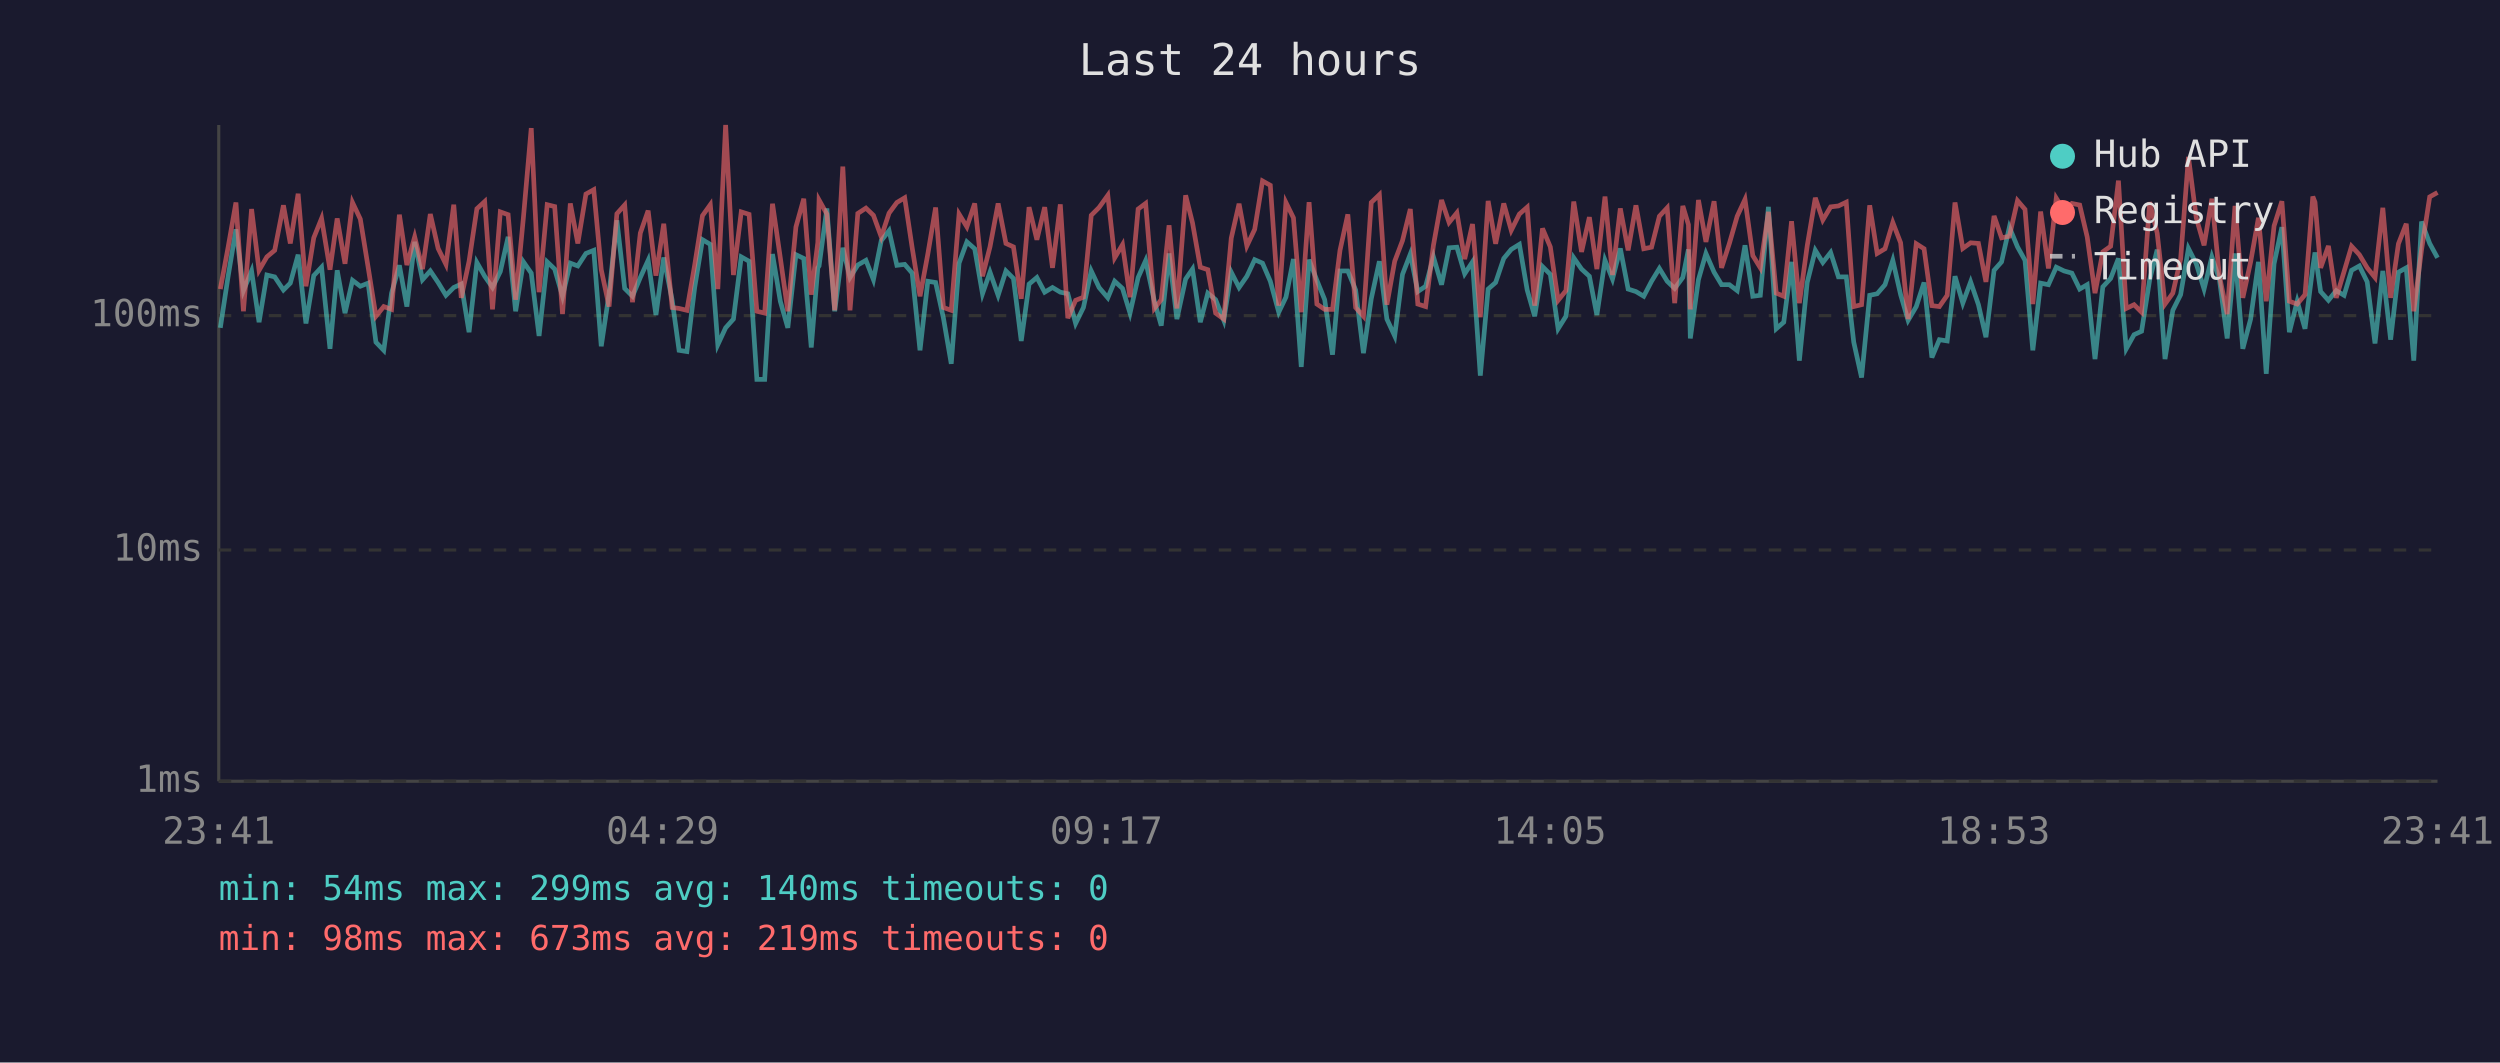
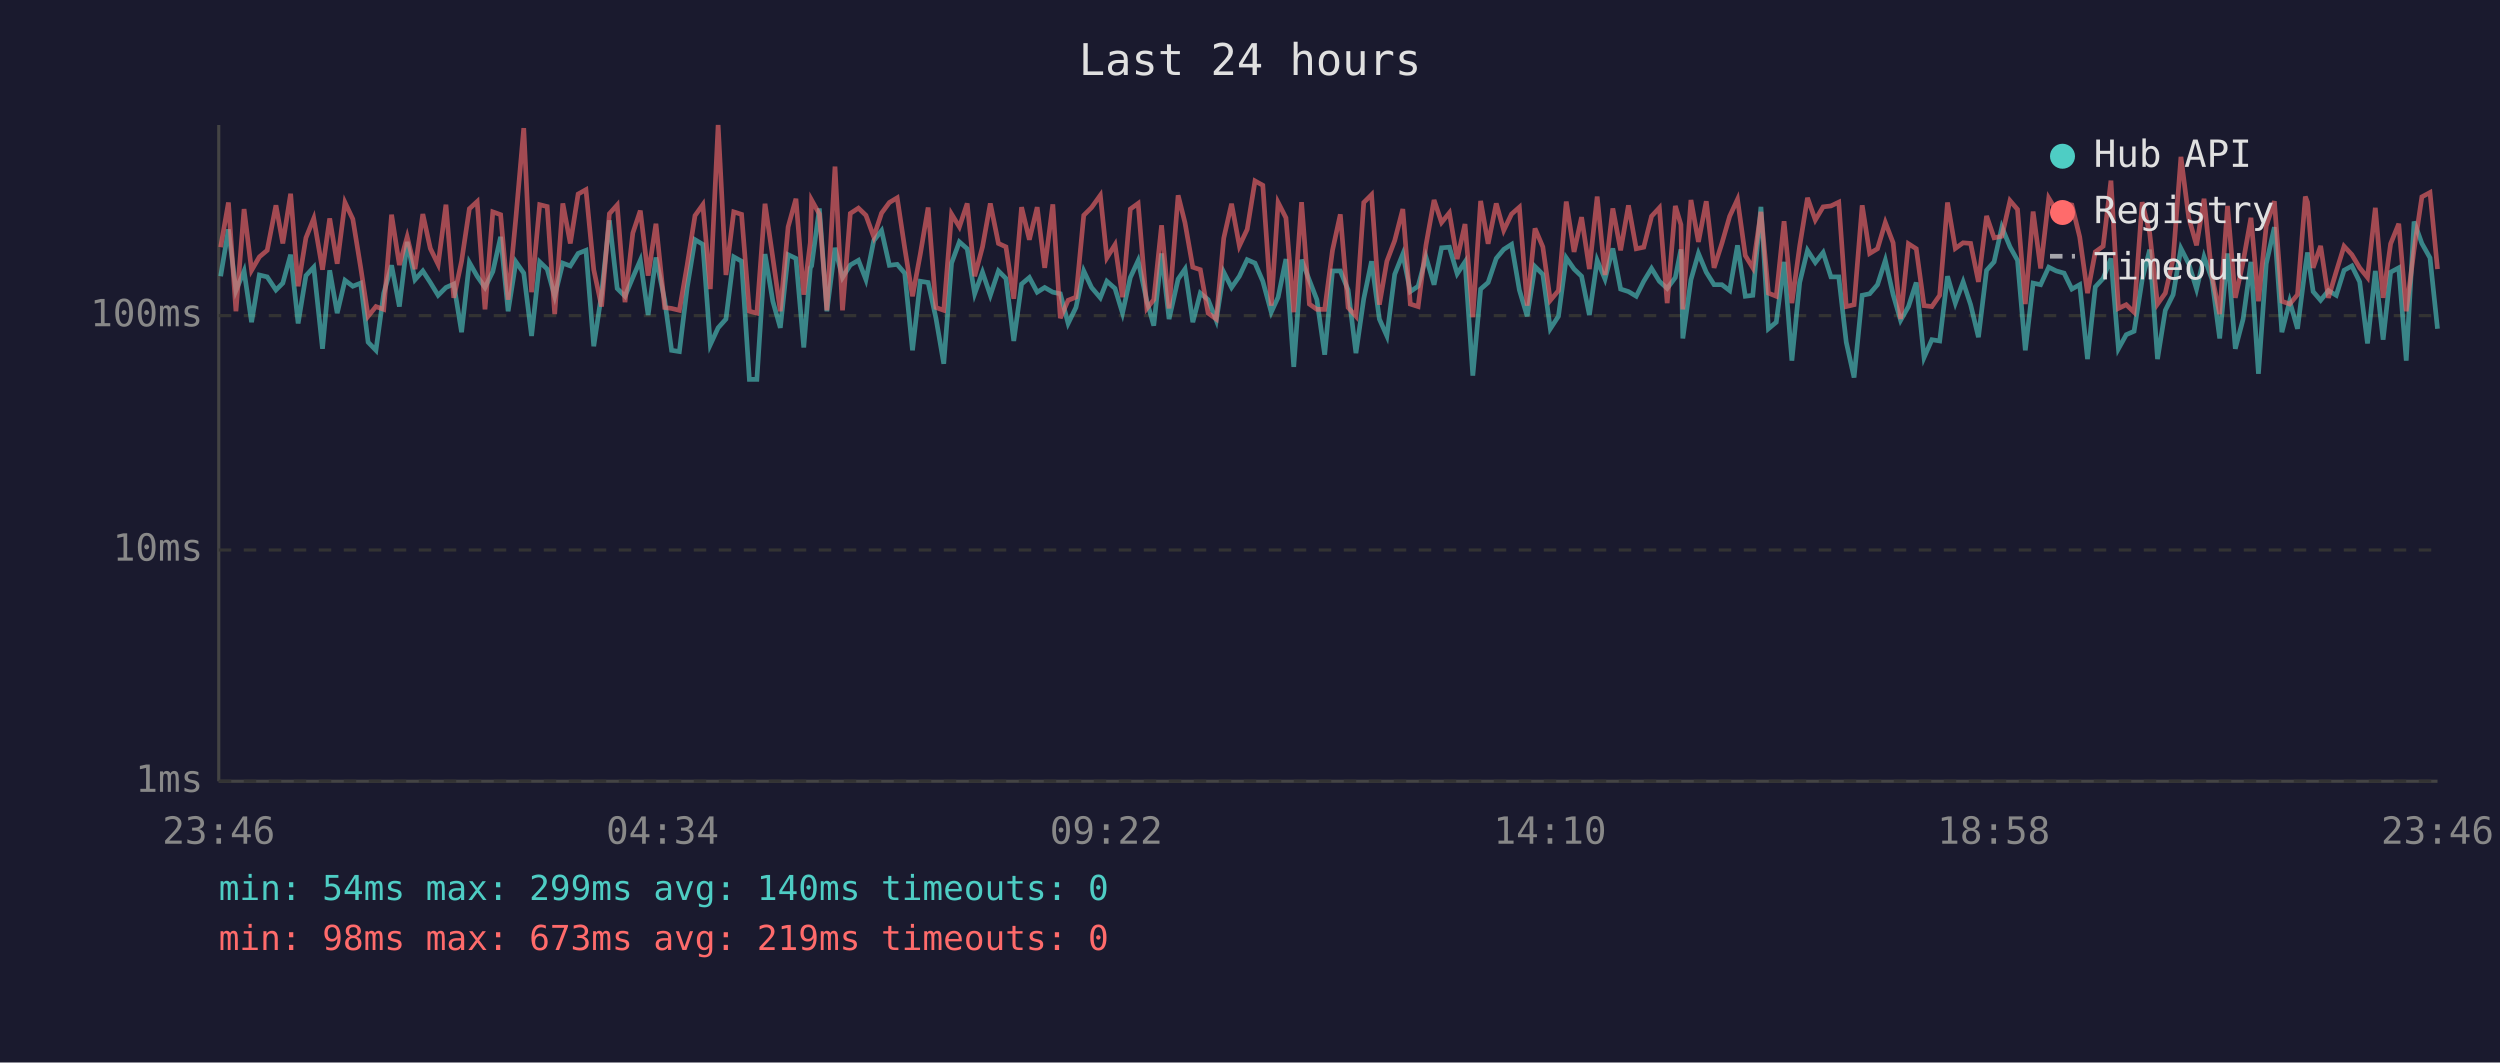
<svg xmlns="http://www.w3.org/2000/svg" viewBox="0 0 800 340" font-family="monospace" font-size="12">
  <rect width="800" height="340" fill="#1a1a2e" />
  <text x="400" y="24" fill="#e0e0e0" font-size="14" text-anchor="middle">Last 24 hours</text>
  <line x1="70" y1="40" x2="70" y2="250" stroke="#444" stroke-width="1" />
  <line x1="70" y1="250" x2="780" y2="250" stroke="#444" stroke-width="1" />
  <line x1="70" y1="250" x2="780" y2="250" stroke="#333" stroke-width="1" stroke-dasharray="4" />
  <text x="65" y="250" fill="#888" text-anchor="end" dominant-baseline="middle">1ms</text>
  <line x1="70" y1="176" x2="780" y2="176" stroke="#333" stroke-width="1" stroke-dasharray="4" />
  <text x="65" y="176" fill="#888" text-anchor="end" dominant-baseline="middle">10ms</text>
  <line x1="70" y1="101" x2="780" y2="101" stroke="#333" stroke-width="1" stroke-dasharray="4" />
  <text x="65" y="101" fill="#888" text-anchor="end" dominant-baseline="middle">100ms</text>
-   <text x="70" y="270" fill="#888" text-anchor="middle">23:41</text>
-   <text x="212" y="270" fill="#888" text-anchor="middle">04:29</text>
-   <text x="354" y="270" fill="#888" text-anchor="middle">09:17</text>
-   <text x="496" y="270" fill="#888" text-anchor="middle">14:05</text>
-   <text x="638" y="270" fill="#888" text-anchor="middle">18:53</text>
-   <text x="780" y="270" fill="#888" text-anchor="middle">23:41</text>
-   <polyline points="70.5,104.9 73.0,88.4 75.5,73.4 77.9,93.0 80.5,86.7 82.9,103.1 85.4,88.0 87.9,88.6 90.7,92.8 92.9,90.6 95.4,81.5 97.9,103.5 100.4,88.2 102.9,85.5 105.6,111.6 107.9,86.5 110.4,100.2 112.8,89.7 115.3,91.6 117.8,90.6 120.3,109.5 122.8,112.1 125.3,93.8 127.8,84.9 130.2,98.1 132.7,77.4 135.2,89.5 137.7,86.7 140.2,90.4 142.7,94.5 145.2,92.0 147.6,90.9 150.1,106.3 152.6,84.0 155.1,88.4 157.6,92.0 160.1,86.9 162.6,75.8 165.0,99.6 167.5,83.8 170.0,87.4 172.5,107.5 175.1,83.8 177.5,86.1 180.0,94.8 182.5,84.2 184.9,85.1 187.5,81.1 190.0,80.1 192.4,110.8 194.9,94.0 197.4,70.5 199.9,92.3 202.4,94.8 204.9,88.8 207.4,83.3 209.9,100.8 212.4,82.4 215.1,96.1 217.3,112.1 219.8,112.5 222.3,92.0 224.8,76.7 227.3,78.2 229.7,110.3 232.2,104.9 234.7,102.1 237.2,82.2 239.7,83.6 242.2,121.4 244.7,121.4 247.2,81.3 249.7,96.4 252.1,104.9 254.7,81.5 257.2,82.7 259.6,111.2 261.7,85.7 262.1,85.1 264.6,66.7 267.1,99.6 269.7,79.3 272.0,88.8 274.5,84.8 277.1,83.3 279.5,89.5 282.0,77.0 284.5,73.8 287.0,84.9 289.5,84.6 291.9,87.4 294.4,112.1 296.9,90.0 299.4,90.4 301.9,101.8 304.4,116.4 306.9,84.2 309.4,77.4 311.9,79.6 314.4,94.0 316.8,87.1 319.4,94.5 321.9,86.7 324.3,89.1 326.8,109.1 329.3,90.9 331.8,88.8 334.3,93.5 336.8,92.0 339.3,93.5 341.7,94.0 344.2,103.5 346.7,98.4 349.2,86.7 351.7,92.0 354.5,95.3 356.7,90.0 359.2,92.3 361.6,100.2 364.2,88.8 366.6,83.4 369.4,96.4 371.6,104.2 374.1,81.1 376.6,102.1 379.4,89.3 381.6,86.1 384.1,103.1 386.5,93.8 389.0,95.9 391.6,102.5 394.0,87.1 396.5,92.0 399.0,88.4 401.5,83.1 404.0,84.2 406.5,90.0 409.2,99.9 411.5,95.1 413.9,82.9 416.4,117.4 418.9,83.1 421.4,89.7 423.9,95.9 426.4,113.5 428.8,86.7 431.3,86.7 433.8,92.8 436.3,113.0 438.8,95.6 441.4,83.6 443.8,102.1 446.3,107.5 448.8,87.8 451.3,81.3 453.7,93.3 456.2,91.6 458.7,82.2 461.3,91.1 463.7,79.3 466.2,79.1 468.7,87.6 471.2,83.8 473.7,120.2 476.2,92.5 478.6,90.4 481.2,82.7 483.6,79.8 486.2,78.2 488.7,92.8 491.1,101.2 493.6,85.3 496.1,87.8 498.6,105.2 501.1,101.2 503.6,82.5 506.1,86.1 508.6,88.4 511.0,100.8 513.6,83.3 516.0,89.3 518.5,79.5 521.0,92.5 523.5,93.3 526.0,94.8 528.5,90.0 531.0,85.9 533.5,90.0 535.9,92.3 538.5,88.8 540.3,79.8 540.9,108.3 543.5,89.5 545.9,81.1 548.5,87.1 550.9,91.1 553.4,91.1 555.9,93.0 558.4,78.5 560.9,94.8 563.3,94.5 565.9,66.2 568.4,105.2 570.8,103.1 573.3,83.8 575.8,115.4 578.3,90.4 580.9,80.1 583.3,84.0 585.8,80.8 588.3,88.6 590.8,88.6 593.2,109.5 595.7,120.8 598.3,94.5 600.7,94.0 603.2,91.1 605.7,83.3 608.2,94.3 610.6,102.5 613.2,98.1 615.7,90.4 618.2,114.4 620.6,108.7 623.1,109.1 625.6,88.4 628.1,97.0 630.6,90.2 633.1,97.5 635.5,107.9 638.1,86.5 640.5,83.8 643.0,72.7 645.6,79.0 648.0,83.3 650.5,112.1 653.0,90.6 655.5,91.1 658.0,85.5 660.5,86.7 663.0,87.4 665.5,92.5 667.9,91.1 670.4,114.9 672.9,91.8 675.4,89.1 677.9,82.7 680.4,111.6 682.9,107.1 685.3,106.0 687.9,89.5 690.3,79.9 692.8,114.9 695.3,99.3 697.8,94.3 700.3,79.5 702.8,84.4 705.3,92.5 707.8,82.2 710.2,89.3 712.7,108.3 715.2,81.1 717.7,111.6 720.2,102.1 722.7,83.8 725.2,119.6 727.7,84.4 730.2,72.7 732.6,106.3 735.1,96.4 737.6,105.2 740.1,85.5 740.8,80.8 742.6,93.3 745.1,96.1 747.6,93.0 750.1,94.5 752.5,86.5 755.0,85.1 757.5,90.2 760.0,109.9 762.5,86.7 765.0,108.7 767.5,87.1 770.0,85.7 772.4,115.4 774.9,70.9 777.5,77.9 780.0,82.5" fill="none" stroke="#4ecdc4" stroke-width="1.5" opacity="0.6" />
-   <polyline points="70.5,92.5 73.0,79.1 75.5,64.8 77.9,99.6 80.5,66.9 82.9,86.5 85.4,82.2 87.9,80.1 90.7,65.7 92.9,77.9 95.4,62.0 97.9,91.6 100.4,76.1 102.9,69.9 105.6,86.3 107.9,69.9 110.4,84.4 112.8,64.8 115.3,70.1 117.8,85.5 120.3,101.2 122.8,98.1 125.3,99.0 127.8,68.7 130.2,84.8 132.7,75.8 135.2,86.1 137.7,68.5 140.2,79.5 142.7,84.6 145.2,65.5 147.6,95.3 150.1,83.6 152.6,66.8 155.1,64.5 157.6,99.0 160.1,67.8 162.6,68.7 165.0,95.9 167.5,69.5 170.0,41.0 172.5,93.5 175.1,65.5 177.5,66.1 180.0,100.5 182.5,65.1 184.9,77.9 187.5,62.1 190.0,60.7 192.4,86.3 194.9,98.1 197.4,68.4 199.9,65.6 202.4,96.7 204.9,74.6 207.4,67.4 209.9,88.2 212.4,71.6 215.1,98.4 217.3,98.7 219.8,99.3 222.3,84.8 224.8,69.0 227.3,65.5 229.7,92.5 232.2,40.0 234.7,88.0 237.2,67.8 239.7,68.6 242.2,99.6 244.7,100.2 247.2,65.2 249.7,82.5 252.1,99.6 254.7,72.6 257.2,63.6 259.6,94.3 261.7,77.6 262.1,64.0 264.6,68.5 267.1,99.3 269.7,53.3 272.0,99.3 274.5,68.3 277.1,66.6 279.5,68.9 282.0,75.8 284.5,68.2 287.0,64.8 289.5,63.3 291.9,79.3 294.4,94.8 296.9,81.3 299.4,66.4 301.9,98.4 304.4,99.3 306.9,68.5 309.4,72.6 311.9,65.1 314.4,88.4 316.8,79.0 319.4,65.1 321.9,77.9 324.3,79.0 326.8,95.6 329.3,66.3 331.8,76.7 334.3,66.3 336.8,85.7 339.3,65.4 341.7,101.8 344.2,96.1 346.7,95.1 349.2,68.9 351.7,66.4 354.5,62.5 356.7,82.5 359.2,78.3 361.6,95.1 364.2,66.9 366.6,65.1 369.4,98.7 371.6,95.9 374.1,72.1 376.6,98.7 379.4,62.5 381.6,71.3 384.1,85.5 386.5,86.3 389.0,100.2 391.6,102.1 394.0,76.2 396.5,65.2 399.0,78.7 401.5,73.4 404.0,57.9 406.5,59.3 409.2,97.8 411.5,64.8 413.9,69.7 416.4,99.9 418.9,64.7 421.4,97.3 423.9,99.0 426.4,99.0 428.8,80.1 431.3,68.6 433.8,98.4 436.3,101.2 438.8,64.8 441.4,62.3 443.8,97.5 446.3,83.6 448.8,77.0 451.3,66.9 453.7,97.3 456.2,98.1 458.7,78.5 461.3,64.0 463.7,71.2 466.2,68.1 468.7,82.9 471.2,71.7 473.7,101.5 476.2,64.3 478.6,78.0 481.2,65.1 483.6,73.7 486.2,68.5 488.7,66.3 491.1,97.8 493.6,73.1 496.1,79.0 498.6,96.1 501.1,93.0 503.6,64.5 506.1,80.6 508.6,69.5 511.0,86.1 513.6,62.9 516.0,88.0 518.5,66.7 521.0,80.1 523.5,65.7 526.0,79.6 528.5,79.1 531.0,69.2 533.5,66.5 535.9,97.0 538.5,65.9 540.3,71.9 540.9,99.0 543.5,64.0 545.9,77.4 548.5,64.4 550.9,85.7 553.4,77.9 555.9,69.2 558.4,63.8 560.9,81.8 563.3,85.7 565.9,67.8 568.4,93.8 570.8,94.8 573.3,70.8 575.8,97.0 578.3,78.7 580.9,63.3 583.3,70.4 585.8,66.2 588.3,65.9 590.8,64.7 593.2,98.1 595.7,97.5 598.3,65.7 600.7,81.1 603.2,79.6 605.7,71.2 608.2,77.7 610.6,102.1 613.2,78.0 615.7,79.6 618.2,97.8 620.6,98.1 623.1,94.5 625.6,64.8 628.1,79.5 630.6,77.7 633.1,77.9 635.5,90.2 638.1,69.1 640.5,76.1 643.0,75.6 645.6,64.2 648.0,67.0 650.5,97.3 653.0,67.7 655.5,85.9 658.0,63.4 660.5,67.4 663.0,65.1 665.5,65.6 667.9,75.8 670.4,93.8 672.9,80.6 675.4,78.8 677.9,57.8 680.4,98.7 682.9,97.5 685.3,99.9 687.9,64.7 690.3,74.6 692.8,97.3 695.3,93.8 697.8,82.9 700.3,50.2 702.8,69.7 705.3,78.5 707.8,63.6 710.2,88.2 712.7,100.5 715.2,65.9 717.7,95.3 720.2,83.8 722.7,69.7 725.2,96.4 727.7,72.3 730.2,64.4 732.6,96.4 735.1,97.3 737.6,94.3 740.1,62.9 740.8,64.7 742.6,85.7 745.1,78.7 747.6,95.3 750.1,86.9 752.5,78.8 755.0,81.5 757.5,85.7 760.0,88.8 762.5,66.5 765.0,95.3 767.5,78.0 770.0,71.6 772.4,99.6 774.9,79.9 777.5,63.0 780.0,61.6" fill="none" stroke="#ff6b6b" stroke-width="1.5" opacity="0.6" />
+   <text x="70" y="270" fill="#888" text-anchor="middle">23:46</text>
+   <text x="212" y="270" fill="#888" text-anchor="middle">04:34</text>
+   <text x="354" y="270" fill="#888" text-anchor="middle">09:22</text>
+   <text x="496" y="270" fill="#888" text-anchor="middle">14:10</text>
+   <text x="638" y="270" fill="#888" text-anchor="middle">18:58</text>
+   <text x="780" y="270" fill="#888" text-anchor="middle">23:46</text>
+   <polyline points="70.6,88.4 73.1,73.4 75.5,93.0 78.1,86.7 80.5,103.1 83.0,88.0 85.5,88.6 88.3,92.8 90.5,90.6 93.0,81.5 95.4,103.5 97.9,88.2 100.4,85.5 103.2,111.6 105.5,86.5 107.9,100.2 110.4,89.7 112.9,91.6 115.4,90.6 117.8,109.5 120.3,112.1 122.8,93.8 125.3,84.9 127.8,98.1 130.3,77.4 132.8,89.5 135.3,86.7 137.7,90.4 140.2,94.5 142.7,92.0 145.2,90.9 147.7,106.3 150.2,84.0 152.7,88.4 155.2,92.0 157.7,86.9 160.2,75.8 162.6,99.6 165.1,83.8 167.6,87.4 170.1,107.5 172.7,83.8 175.1,86.1 177.5,94.8 180.1,84.2 182.5,85.1 185.0,81.1 187.5,80.1 190.0,110.8 192.5,94.0 195.0,70.5 197.5,92.3 200.0,94.8 202.5,88.8 204.9,83.3 207.4,100.8 209.9,82.4 212.7,96.1 214.9,112.1 217.4,112.5 219.9,92.0 222.4,76.7 224.9,78.2 227.3,110.3 229.8,104.9 232.3,102.1 234.8,82.2 237.3,83.6 239.8,121.4 242.2,121.4 244.8,81.3 247.3,96.4 249.7,104.9 252.2,81.5 254.7,82.7 257.2,111.2 259.3,85.7 259.7,85.1 262.2,66.7 264.6,99.6 267.2,79.3 269.6,88.8 272.1,84.8 274.7,83.3 277.1,89.5 279.6,77.0 282.1,73.8 284.6,84.9 287.1,84.6 289.5,87.4 292.0,112.1 294.5,90.0 297.0,90.4 299.5,101.8 302.0,116.4 304.5,84.2 307.0,77.4 309.5,79.6 311.9,94.0 314.4,87.1 316.9,94.5 319.5,86.7 321.9,89.1 324.4,109.1 326.9,90.9 329.4,88.8 331.9,93.5 334.3,92.0 336.9,93.5 339.3,94.0 341.8,103.5 344.3,98.4 346.8,86.7 349.3,92.0 352.1,95.3 354.2,90.0 356.8,92.3 359.2,100.2 361.7,88.8 364.2,83.4 367.0,96.4 369.2,104.2 371.7,81.1 374.1,102.1 377.0,89.3 379.2,86.1 381.7,103.1 384.1,93.8 386.6,95.9 389.2,102.5 391.6,87.1 394.1,92.0 396.6,88.4 399.1,83.1 401.6,84.2 404.1,90.0 406.8,99.9 409.0,95.1 411.5,82.9 414.0,117.4 416.5,83.1 419.0,89.7 421.4,95.9 423.9,113.5 426.4,86.7 428.9,86.7 431.4,92.8 433.9,113.0 436.4,95.6 438.9,83.6 441.4,102.1 443.8,107.5 446.3,87.8 448.9,81.3 451.3,93.3 453.8,91.6 456.3,82.2 458.9,91.1 461.3,79.3 463.8,79.1 466.3,87.6 468.8,83.8 471.3,120.2 473.8,92.5 476.2,90.4 478.8,82.7 481.2,79.8 483.7,78.2 486.2,92.8 488.7,101.2 491.2,85.3 493.7,87.8 496.1,105.2 498.7,101.2 501.2,82.5 503.7,86.1 506.1,88.4 508.6,100.8 511.1,83.3 513.6,89.3 516.1,79.5 518.6,92.5 521.1,93.3 523.6,94.8 526.0,90.0 528.5,85.9 531.0,90.0 533.5,92.3 536.1,88.8 537.9,79.8 538.5,108.3 541.1,89.5 543.5,81.1 546.0,87.1 548.5,91.1 551.0,91.1 553.5,93.0 556.0,78.5 558.5,94.8 560.9,94.5 563.5,66.2 565.9,105.2 568.4,103.1 570.9,83.8 573.4,115.4 575.9,90.4 578.4,80.1 580.9,84.0 583.4,80.8 585.9,88.6 588.4,88.6 590.8,109.5 593.3,120.8 595.9,94.5 598.3,94.0 600.8,91.1 603.3,83.3 605.8,94.3 608.2,102.5 610.7,98.1 613.2,90.4 615.7,114.4 618.2,108.7 620.7,109.1 623.2,88.4 625.7,97.0 628.2,90.2 630.6,97.5 633.1,107.9 635.7,86.5 638.1,83.8 640.6,72.7 643.2,79.0 645.6,83.3 648.1,112.1 650.6,90.6 653.0,91.1 655.6,85.5 658.0,86.7 660.5,87.4 663.0,92.5 665.5,91.1 668.0,114.9 670.5,91.8 673.0,89.1 675.5,82.7 677.9,111.6 680.4,107.1 682.9,106.0 685.5,89.5 687.9,79.9 690.4,114.9 692.9,99.3 695.4,94.3 697.9,79.5 700.4,84.4 702.9,92.5 705.3,82.2 707.8,89.3 710.3,108.3 712.8,81.1 715.3,111.6 717.8,102.1 720.3,83.8 722.7,119.6 725.2,84.4 727.8,72.7 730.2,106.3 732.7,96.4 735.2,105.2 737.7,85.5 738.4,80.8 740.2,93.3 742.6,96.1 745.1,93.0 747.6,94.5 750.1,86.5 752.6,85.1 755.1,90.2 757.6,109.9 760.1,86.7 762.6,108.7 765.0,87.1 767.6,85.7 770.0,115.4 772.5,70.9 775.0,77.9 777.6,82.5 780.0,105.2" fill="none" stroke="#4ecdc4" stroke-width="1.5" opacity="0.6" />
+   <polyline points="70.6,79.1 73.1,64.8 75.5,99.6 78.1,66.9 80.5,86.5 83.0,82.2 85.5,80.1 88.3,65.7 90.5,77.9 93.0,62.0 95.4,91.6 97.9,76.1 100.4,69.9 103.2,86.3 105.5,69.9 107.9,84.4 110.4,64.8 112.9,70.1 115.4,85.5 117.8,101.2 120.3,98.1 122.8,99.0 125.3,68.7 127.8,84.8 130.3,75.8 132.8,86.1 135.3,68.5 137.7,79.5 140.2,84.6 142.7,65.5 145.2,95.3 147.7,83.6 150.2,66.8 152.7,64.5 155.2,99.0 157.7,67.8 160.2,68.7 162.6,95.9 165.1,69.5 167.6,41.0 170.1,93.5 172.7,65.5 175.1,66.1 177.5,100.5 180.1,65.1 182.5,77.9 185.0,62.1 187.5,60.7 190.0,86.3 192.5,98.1 195.0,68.4 197.5,65.6 200.0,96.7 202.5,74.6 204.9,67.4 207.4,88.2 209.9,71.6 212.7,98.4 214.9,98.7 217.4,99.3 219.9,84.8 222.4,69.0 224.9,65.5 227.3,92.5 229.8,40.0 232.3,88.0 234.8,67.8 237.3,68.6 239.8,99.6 242.2,100.2 244.8,65.2 247.3,82.5 249.7,99.6 252.2,72.6 254.7,63.6 257.2,94.3 259.3,77.6 259.7,64.0 262.2,68.5 264.6,99.3 267.2,53.3 269.6,99.3 272.1,68.3 274.7,66.6 277.1,68.9 279.6,75.8 282.1,68.2 284.6,64.8 287.1,63.3 289.5,79.3 292.0,94.8 294.5,81.3 297.0,66.4 299.5,98.4 302.0,99.3 304.5,68.5 307.0,72.6 309.5,65.1 311.9,88.4 314.4,79.0 316.9,65.1 319.5,77.9 321.9,79.0 324.4,95.6 326.9,66.3 329.4,76.7 331.9,66.3 334.3,85.7 336.9,65.4 339.3,101.8 341.8,96.1 344.3,95.1 346.8,68.9 349.3,66.4 352.1,62.5 354.2,82.5 356.8,78.3 359.2,95.1 361.7,66.9 364.2,65.1 367.0,98.7 369.2,95.9 371.7,72.1 374.1,98.7 377.0,62.5 379.2,71.3 381.7,85.5 384.1,86.3 386.6,100.2 389.2,102.1 391.6,76.2 394.1,65.2 396.6,78.7 399.1,73.4 401.6,57.9 404.1,59.3 406.8,97.8 409.0,64.8 411.5,69.7 414.0,99.9 416.5,64.7 419.0,97.3 421.4,99.0 423.9,99.0 426.4,80.1 428.9,68.6 431.4,98.4 433.9,101.2 436.4,64.8 438.9,62.3 441.4,97.5 443.8,83.6 446.3,77.0 448.9,66.9 451.3,97.3 453.8,98.1 456.3,78.5 458.9,64.0 461.3,71.2 463.8,68.1 466.3,82.9 468.8,71.7 471.3,101.5 473.8,64.3 476.2,78.0 478.8,65.1 481.2,73.7 483.7,68.5 486.2,66.3 488.7,97.8 491.2,73.1 493.7,79.0 496.1,96.1 498.7,93.0 501.2,64.5 503.7,80.6 506.1,69.5 508.6,86.1 511.1,62.9 513.6,88.0 516.1,66.7 518.6,80.1 521.1,65.7 523.6,79.6 526.0,79.1 528.5,69.2 531.0,66.5 533.5,97.0 536.1,65.9 537.9,71.9 538.5,99.0 541.1,64.0 543.5,77.4 546.0,64.4 548.5,85.7 551.0,77.9 553.5,69.2 556.0,63.8 558.5,81.8 560.9,85.7 563.5,67.8 565.9,93.8 568.4,94.8 570.9,70.8 573.4,97.0 575.9,78.7 578.4,63.3 580.9,70.4 583.4,66.2 585.9,65.9 588.4,64.7 590.8,98.1 593.3,97.5 595.9,65.7 598.3,81.1 600.8,79.6 603.3,71.2 605.8,77.7 608.2,102.1 610.7,78.0 613.2,79.6 615.7,97.8 618.2,98.1 620.7,94.5 623.2,64.8 625.7,79.5 628.2,77.7 630.6,77.9 633.1,90.2 635.7,69.1 638.1,76.1 640.6,75.6 643.2,64.2 645.6,67.0 648.1,97.3 650.6,67.7 653.0,85.9 655.6,63.4 658.0,67.4 660.5,65.1 663.0,65.6 665.5,75.8 668.0,93.8 670.5,80.6 673.0,78.8 675.5,57.8 677.9,98.7 680.4,97.5 682.9,99.9 685.5,64.7 687.9,74.6 690.4,97.3 692.9,93.8 695.4,82.9 697.9,50.2 700.4,69.7 702.9,78.5 705.3,63.6 707.8,88.2 710.3,100.5 712.8,65.9 715.3,95.3 717.8,83.8 720.3,69.7 722.7,96.4 725.2,72.3 727.8,64.4 730.2,96.4 732.7,97.3 735.2,94.3 737.7,62.9 738.4,64.7 740.2,85.7 742.6,78.7 745.1,95.3 747.6,86.9 750.1,78.8 752.6,81.5 755.1,85.7 757.6,88.8 760.1,66.5 762.6,95.3 765.0,78.0 767.6,71.6 770.0,99.6 772.5,79.9 775.0,63.0 777.6,61.6 780.0,86.1" fill="none" stroke="#ff6b6b" stroke-width="1.5" opacity="0.6" />
  <circle cx="660" cy="50" r="4" fill="#4ecdc4" />
  <text x="670" y="50" fill="#e0e0e0" dominant-baseline="middle">Hub API</text>
  <circle cx="660" cy="68" r="4" fill="#ff6b6b" />
  <text x="670" y="68" fill="#e0e0e0" dominant-baseline="middle">Registry</text>
  <line x1="656" y1="82" x2="664" y2="82" stroke="#e0e0e0" stroke-width="1.5" stroke-dasharray="4,3" opacity="0.7" />
  <text x="670" y="86" fill="#e0e0e0" dominant-baseline="middle">Timeout</text>
  <text x="70" y="288" fill="#4ecdc4" font-size="11">min: 54ms  max: 299ms  avg: 140ms  timeouts: 0</text>
  <text x="70" y="304" fill="#ff6b6b" font-size="11">min: 98ms  max: 673ms  avg: 219ms  timeouts: 0</text>
</svg>
